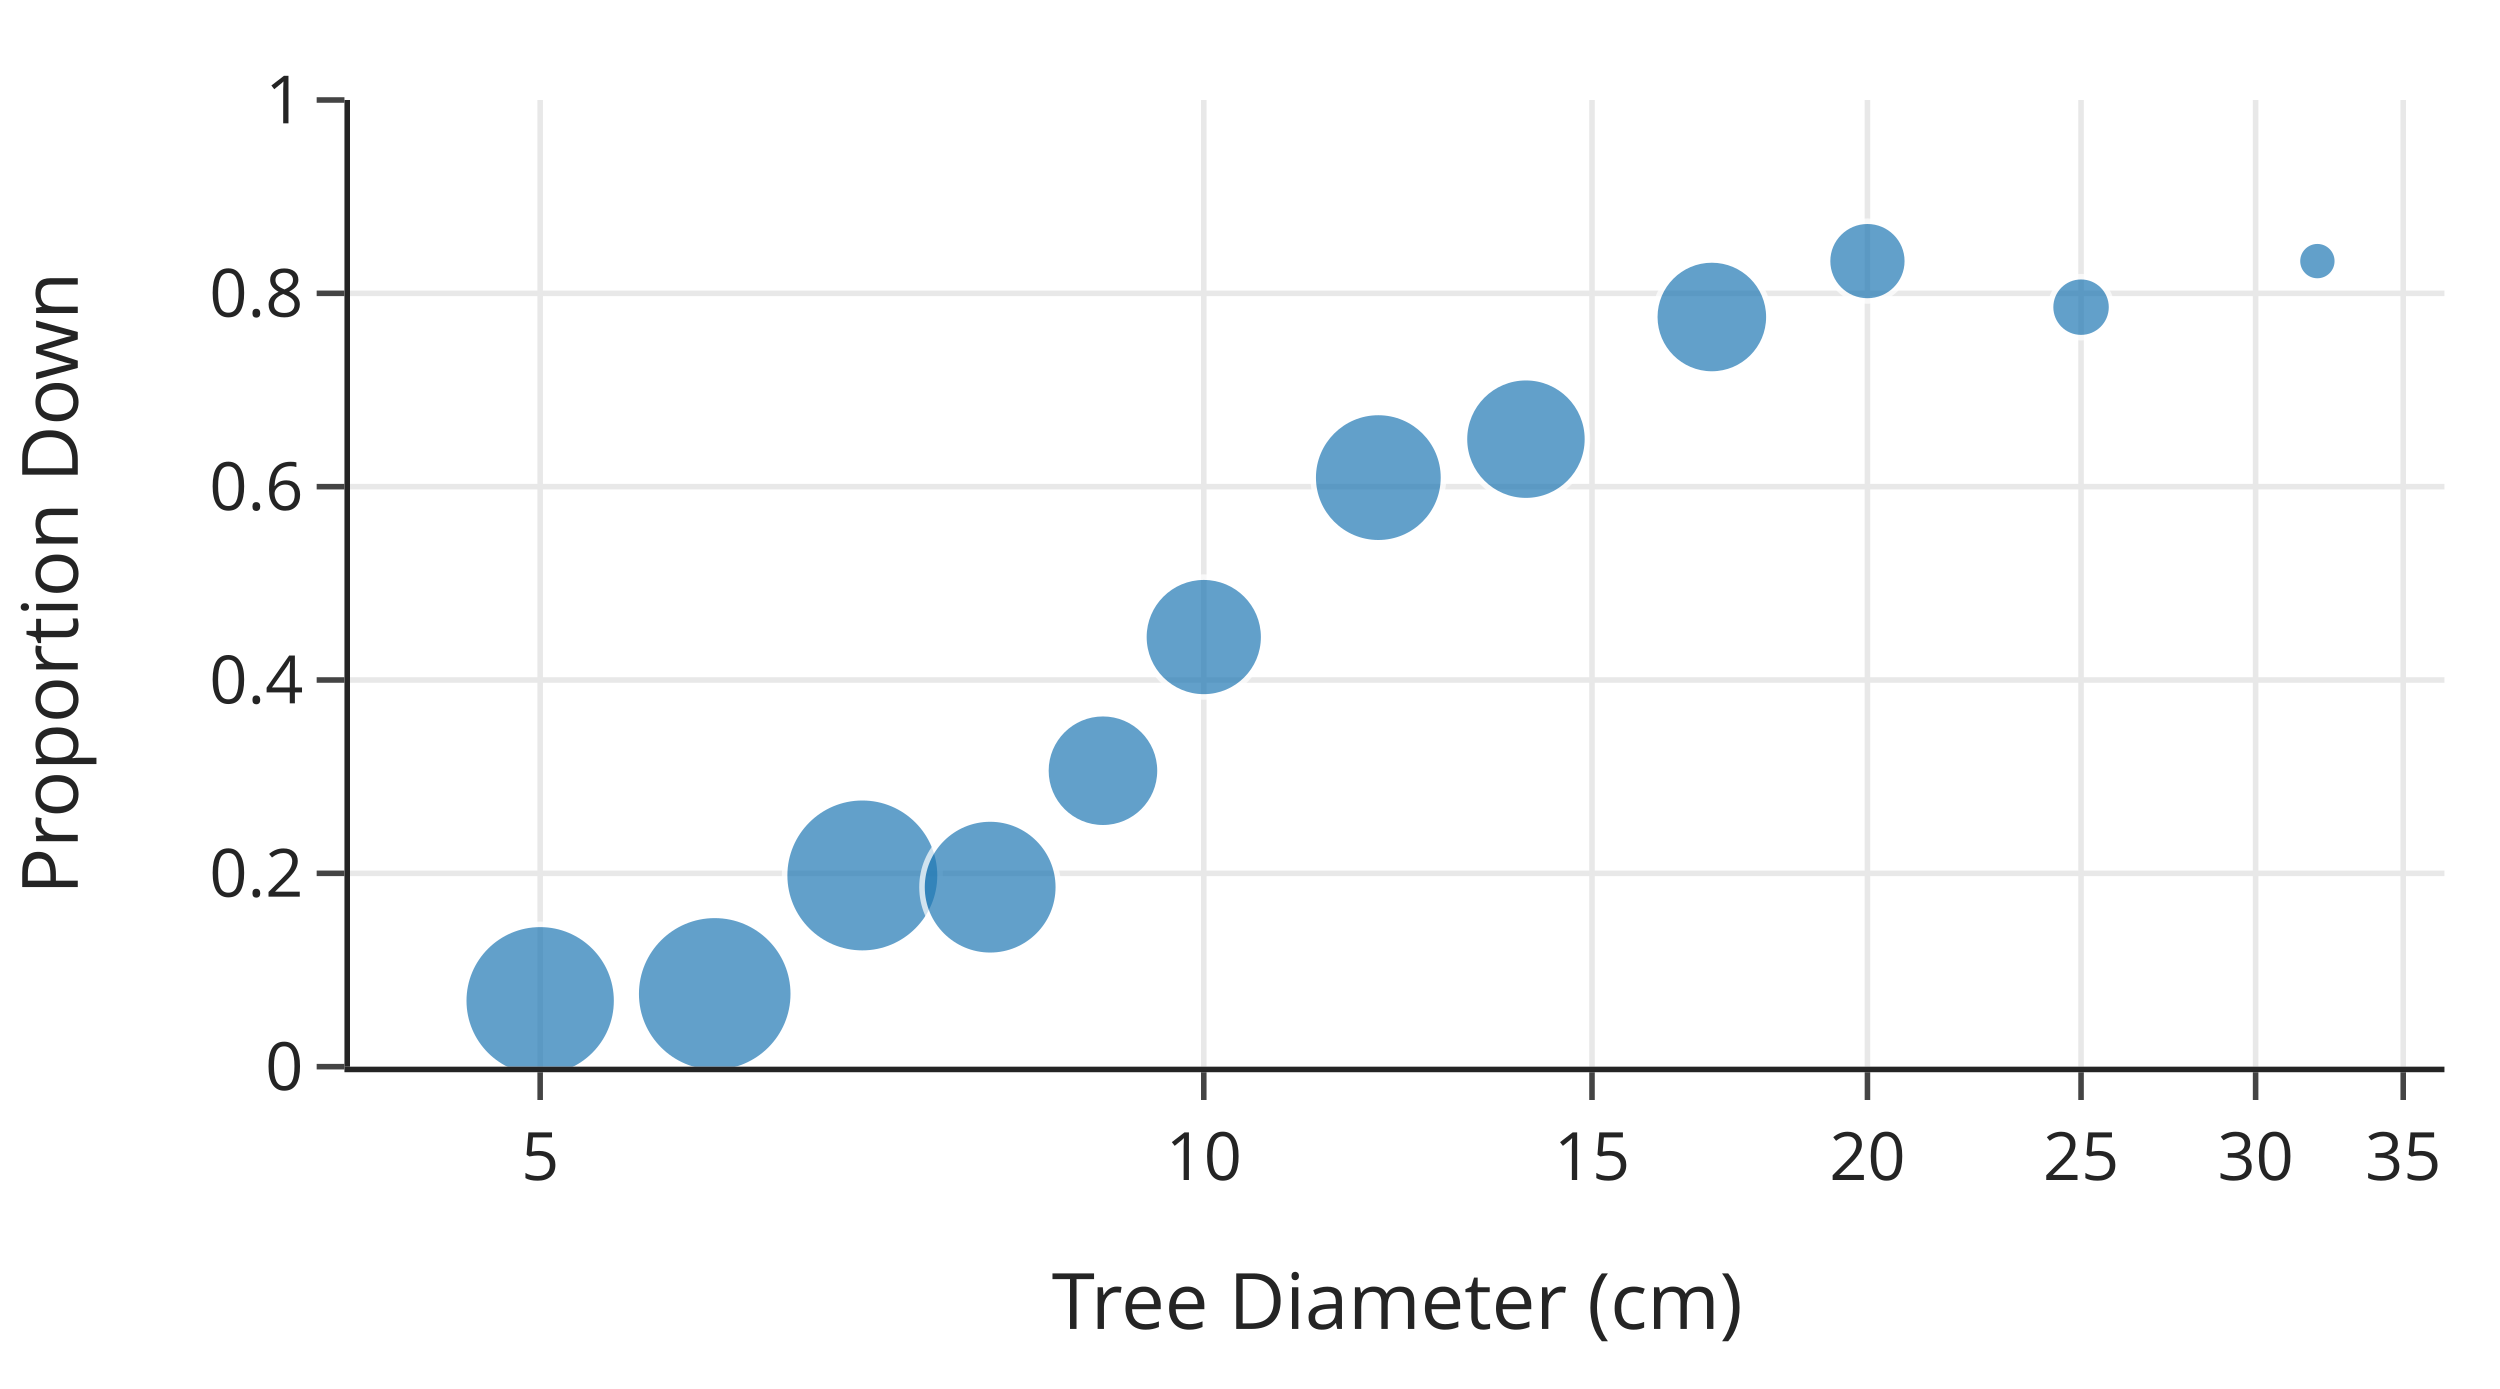
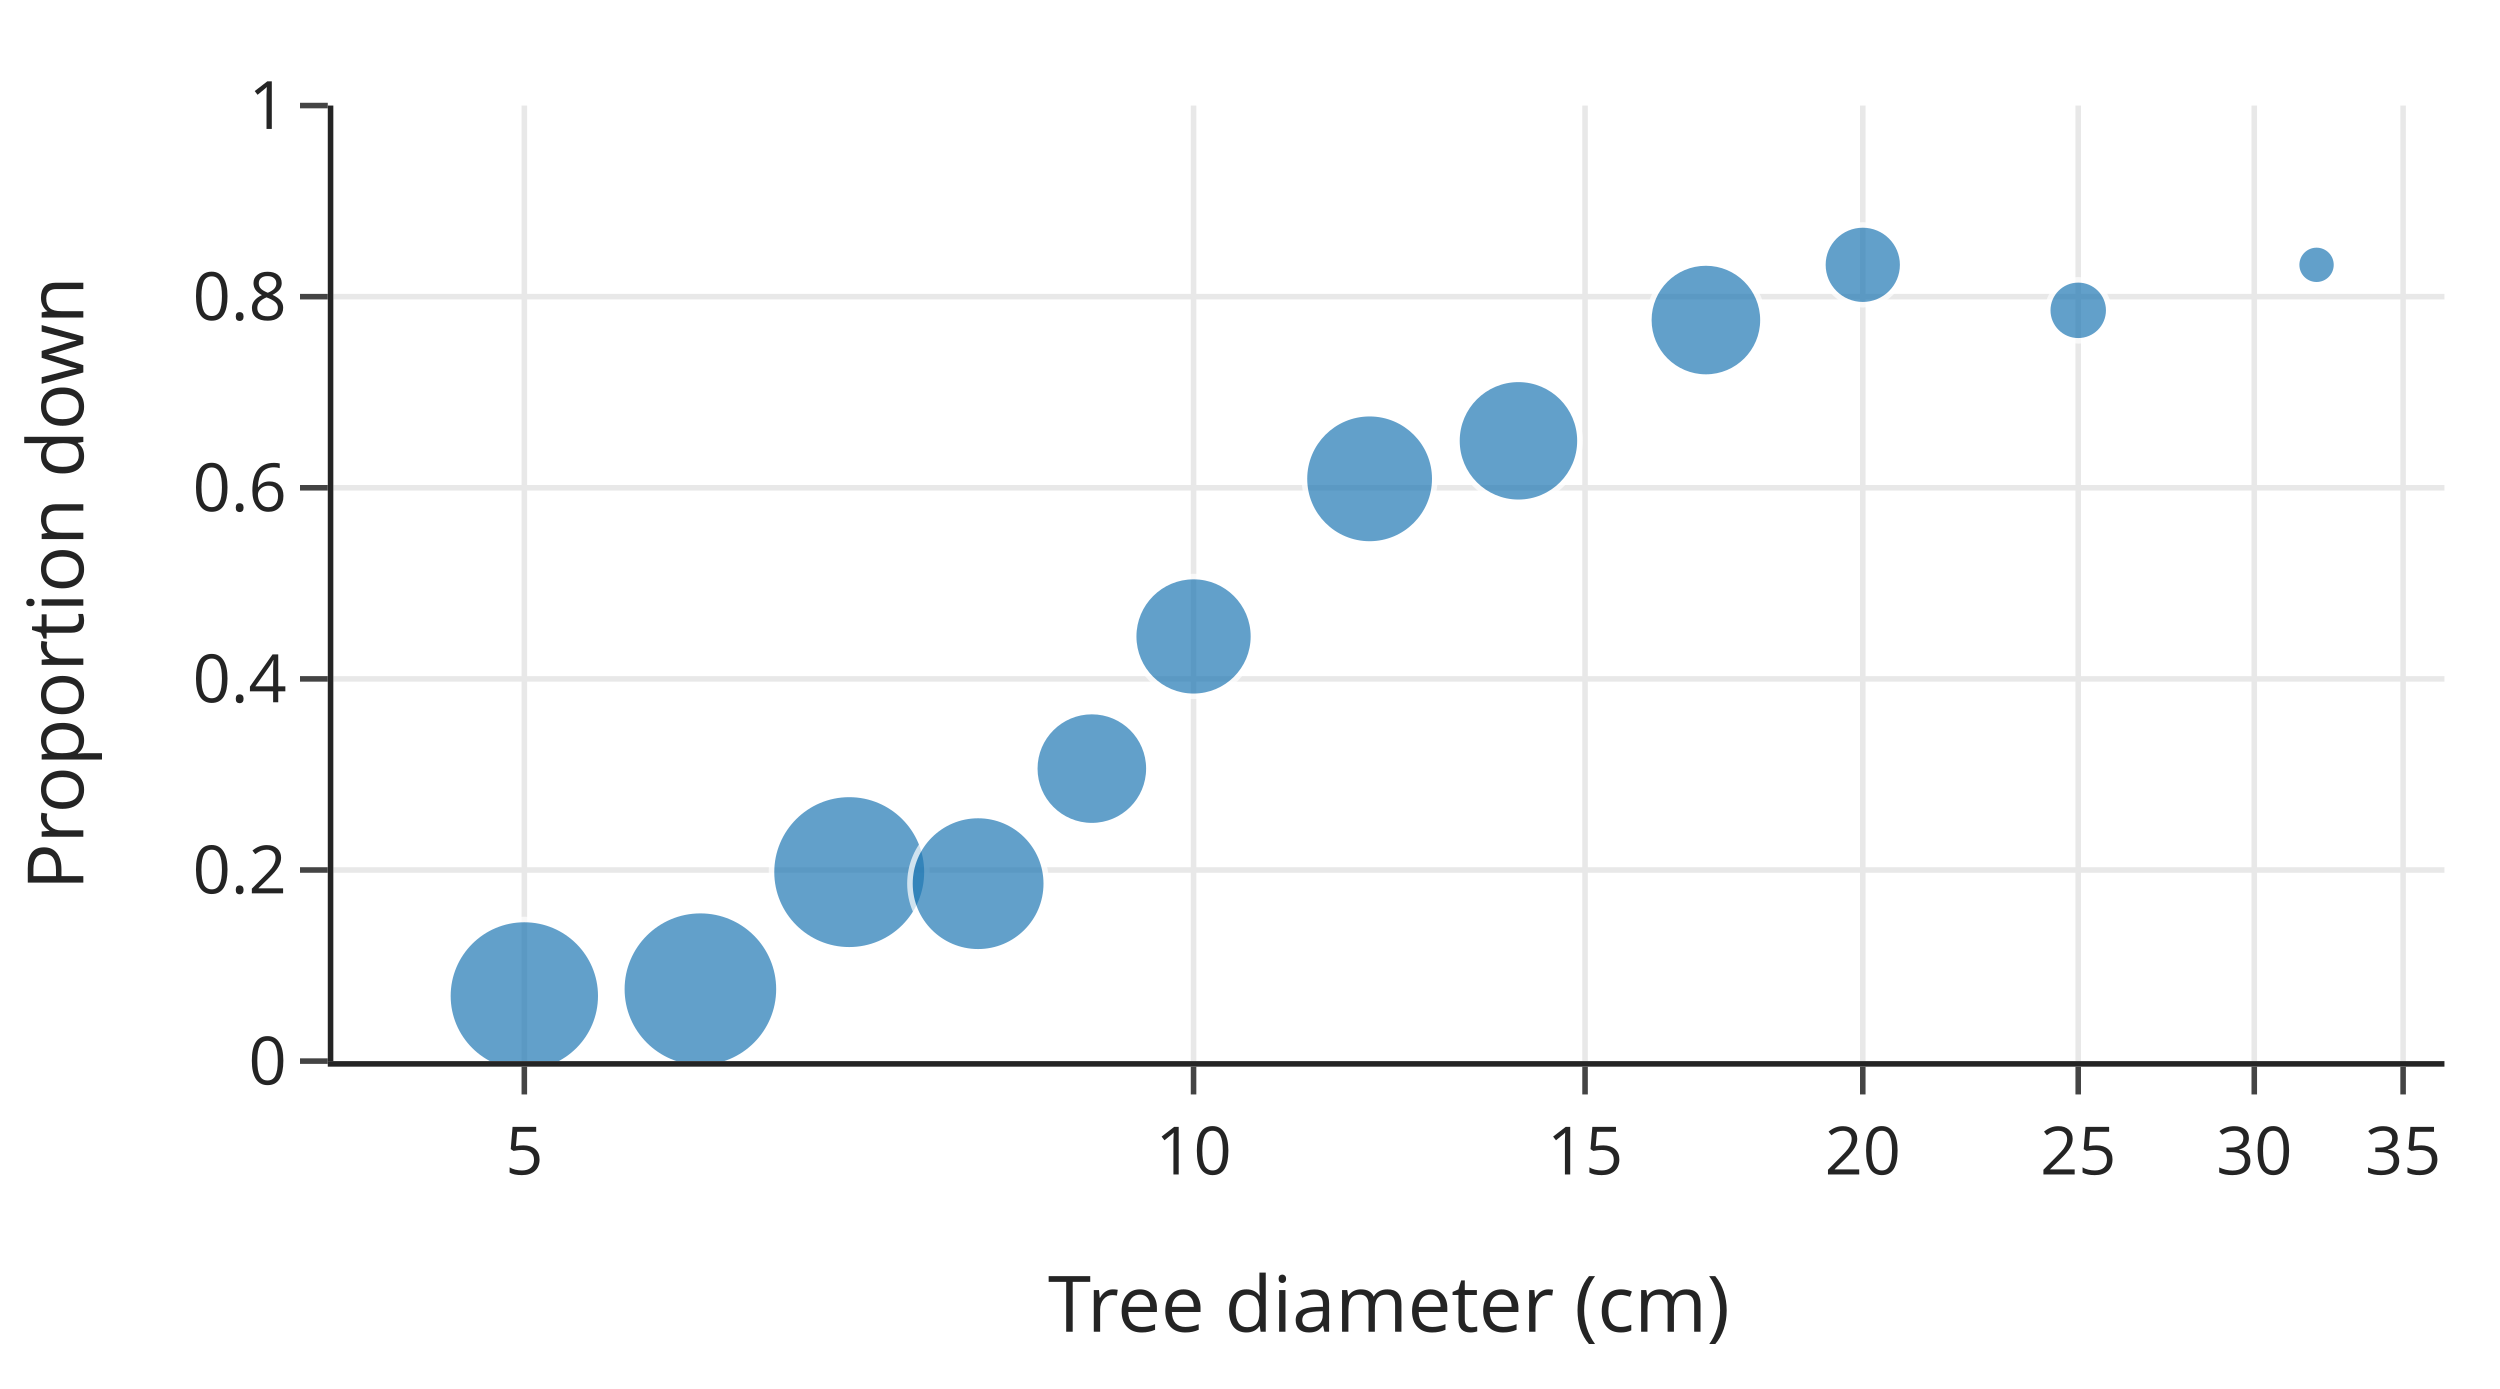
<svg xmlns="http://www.w3.org/2000/svg" class="main-svg" width="450" height="250" style="" viewBox="0 0 450 250">
  <rect x="0" y="0" width="450" height="250" style="fill: rgb(255, 255, 255); fill-opacity: 1;" />
-   <defs id="defs-4615fd">
+   <defs id="defs-49bce3">
    <g class="clips">
-       <clipPath id="clip4615fdxyplot" class="plotclip">
-         <rect width="377" height="174" />
+       <clipPath id="clip49bce3xyplot" class="plotclip">
+         <rect width="380" height="172" />
      </clipPath>
-       <clipPath class="axesclip" id="clip4615fdx">
-         <rect x="63" y="0" width="377" height="250" />
+       <clipPath class="axesclip" id="clip49bce3x">
+         <rect x="60" y="0" width="380" height="250" />
      </clipPath>
-       <clipPath class="axesclip" id="clip4615fdy">
-         <rect x="0" y="18" width="450" height="174" />
+       <clipPath class="axesclip" id="clip49bce3y">
+         <rect x="0" y="19" width="450" height="172" />
      </clipPath>
-       <clipPath class="axesclip" id="clip4615fdxy">
-         <rect x="63" y="18" width="377" height="174" />
+       <clipPath class="axesclip" id="clip49bce3xy">
+         <rect x="60" y="19" width="380" height="172" />
      </clipPath>
    </g>
    <g class="gradients" />
    <g class="patterns" />
  </defs>
  <g class="bglayer" />
  <g class="layer-below">
    <g class="imagelayer" />
    <g class="shapelayer" />
  </g>
  <g class="cartesianlayer">
    <g class="subplot xy">
      <g class="layer-subplot">
        <g class="shapelayer" />
        <g class="imagelayer" />
      </g>
-       <g class="minor-gridlayer">
-         <g class="x" />
-         <g class="y" />
-       </g>
      <g class="gridlayer">
        <g class="x">
-           <path class="xgrid crisp" transform="translate(97.23,0)" d="M0,18v174" style="stroke: rgb(232, 232, 232); stroke-opacity: 1; stroke-width: 1px;" />
-           <path class="xgrid crisp" transform="translate(216.68,0)" d="M0,18v174" style="stroke: rgb(232, 232, 232); stroke-opacity: 1; stroke-width: 1px;" />
-           <path class="xgrid crisp" transform="translate(286.56,0)" d="M0,18v174" style="stroke: rgb(232, 232, 232); stroke-opacity: 1; stroke-width: 1px;" />
-           <path class="xgrid crisp" transform="translate(336.14,0)" d="M0,18v174" style="stroke: rgb(232, 232, 232); stroke-opacity: 1; stroke-width: 1px;" />
-           <path class="xgrid crisp" transform="translate(374.59,0)" d="M0,18v174" style="stroke: rgb(232, 232, 232); stroke-opacity: 1; stroke-width: 1px;" />
-           <path class="xgrid crisp" transform="translate(406.01,0)" d="M0,18v174" style="stroke: rgb(232, 232, 232); stroke-opacity: 1; stroke-width: 1px;" />
-           <path class="xgrid crisp" transform="translate(432.58,0)" d="M0,18v174" style="stroke: rgb(232, 232, 232); stroke-opacity: 1; stroke-width: 1px;" />
+           <path class="xgrid crisp" transform="translate(94.38,0)" d="M0,19v172" style="stroke: rgb(232, 232, 232); stroke-opacity: 1; stroke-width: 1px;" />
+           <path class="xgrid crisp" transform="translate(214.84,0)" d="M0,19v172" style="stroke: rgb(232, 232, 232); stroke-opacity: 1; stroke-width: 1px;" />
+           <path class="xgrid crisp" transform="translate(285.31,0)" d="M0,19v172" style="stroke: rgb(232, 232, 232); stroke-opacity: 1; stroke-width: 1px;" />
+           <path class="xgrid crisp" transform="translate(335.3,0)" d="M0,19v172" style="stroke: rgb(232, 232, 232); stroke-opacity: 1; stroke-width: 1px;" />
+           <path class="xgrid crisp" transform="translate(374.08,0)" d="M0,19v172" style="stroke: rgb(232, 232, 232); stroke-opacity: 1; stroke-width: 1px;" />
+           <path class="xgrid crisp" transform="translate(405.77,0)" d="M0,19v172" style="stroke: rgb(232, 232, 232); stroke-opacity: 1; stroke-width: 1px;" />
+           <path class="xgrid crisp" transform="translate(432.56,0)" d="M0,19v172" style="stroke: rgb(232, 232, 232); stroke-opacity: 1; stroke-width: 1px;" />
        </g>
        <g class="y">
-           <path class="ygrid crisp" transform="translate(0,157.2)" d="M63,0h377" style="stroke: rgb(232, 232, 232); stroke-opacity: 1; stroke-width: 1px;" />
-           <path class="ygrid crisp" transform="translate(0,122.4)" d="M63,0h377" style="stroke: rgb(232, 232, 232); stroke-opacity: 1; stroke-width: 1px;" />
-           <path class="ygrid crisp" transform="translate(0,87.6)" d="M63,0h377" style="stroke: rgb(232, 232, 232); stroke-opacity: 1; stroke-width: 1px;" />
-           <path class="ygrid crisp" transform="translate(0,52.8)" d="M63,0h377" style="stroke: rgb(232, 232, 232); stroke-opacity: 1; stroke-width: 1px;" />
+           <path class="ygrid crisp" transform="translate(0,156.6)" d="M60,0h380" style="stroke: rgb(232, 232, 232); stroke-opacity: 1; stroke-width: 1px;" />
+           <path class="ygrid crisp" transform="translate(0,122.2)" d="M60,0h380" style="stroke: rgb(232, 232, 232); stroke-opacity: 1; stroke-width: 1px;" />
+           <path class="ygrid crisp" transform="translate(0,87.8)" d="M60,0h380" style="stroke: rgb(232, 232, 232); stroke-opacity: 1; stroke-width: 1px;" />
+           <path class="ygrid crisp" transform="translate(0,53.4)" d="M60,0h380" style="stroke: rgb(232, 232, 232); stroke-opacity: 1; stroke-width: 1px;" />
        </g>
      </g>
      <g class="zerolinelayer" />
      <path class="xlines-below" />
      <path class="ylines-below" />
      <g class="overlines-below" />
      <g class="xaxislayer-below" />
      <g class="yaxislayer-below" />
      <g class="overaxes-below" />
-       <g class="plot" transform="translate(63,18)" clip-path="url(#clip4615fdxyplot)">
+       <g class="plot" transform="translate(60,19)" clip-path="url(#clip49bce3xyplot)">
        <g class="scatterlayer mlayer">
-           <g class="trace scatter trace2be98d" style="stroke-miterlimit: 2; opacity: 1;">
+           <g class="trace scatter trace09b138" style="stroke-miterlimit: 2; opacity: 1;">
            <g class="fills" />
            <g class="errorbars" />
            <g class="lines" />
            <g class="points">
-               <path class="point" transform="translate(34.23,162.14)" d="M13.76,0A13.76,13.76 0 1,1 0,-13.76A13.76,13.76 0 0,1 13.76,0Z" style="opacity: 0.7; stroke-width: 1px; fill: rgb(31, 119, 180); fill-opacity: 1; stroke: rgb(255, 255, 255); stroke-opacity: 1;" />
-               <path class="point" transform="translate(65.65,160.9)" d="M14.14,0A14.14,14.14 0 1,1 0,-14.14A14.14,14.14 0 0,1 14.14,0Z" style="opacity: 0.7; stroke-width: 1px; fill: rgb(31, 119, 180); fill-opacity: 1; stroke: rgb(255, 255, 255); stroke-opacity: 1;" />
-               <path class="point" transform="translate(92.22,139.58)" d="M13.99,0A13.99,13.99 0 1,1 0,-13.99A13.99,13.99 0 0,1 13.99,0Z" style="opacity: 0.7; stroke-width: 1px; fill: rgb(31, 119, 180); fill-opacity: 1; stroke: rgb(255, 255, 255); stroke-opacity: 1;" />
-               <path class="point" transform="translate(115.23,141.69)" d="M12.27,0A12.27,12.27 0 1,1 0,-12.27A12.27,12.27 0 0,1 12.27,0Z" style="opacity: 0.7; stroke-width: 1px; fill: rgb(31, 119, 180); fill-opacity: 1; stroke: rgb(255, 255, 255); stroke-opacity: 1;" />
-               <path class="point" transform="translate(135.53,120.73)" d="M10.27,0A10.27,10.27 0 1,1 0,-10.27A10.27,10.27 0 0,1 10.27,0Z" style="opacity: 0.7; stroke-width: 1px; fill: rgb(31, 119, 180); fill-opacity: 1; stroke: rgb(255, 255, 255); stroke-opacity: 1;" />
-               <path class="point" transform="translate(153.68,96.67)" d="M10.78,0A10.78,10.78 0 1,1 0,-10.78A10.78,10.78 0 0,1 10.78,0Z" style="opacity: 0.7; stroke-width: 1px; fill: rgb(31, 119, 180); fill-opacity: 1; stroke: rgb(255, 255, 255); stroke-opacity: 1;" />
-               <path class="point" transform="translate(185.1,67.97)" d="M11.73,0A11.73,11.73 0 1,1 0,-11.73A11.73,11.73 0 0,1 11.73,0Z" style="opacity: 0.7; stroke-width: 1px; fill: rgb(31, 119, 180); fill-opacity: 1; stroke: rgb(255, 255, 255); stroke-opacity: 1;" />
-               <path class="point" transform="translate(211.67,61.05)" d="M11.07,0A11.07,11.07 0 1,1 0,-11.07A11.07,11.07 0 0,1 11.07,0Z" style="opacity: 0.7; stroke-width: 1px; fill: rgb(31, 119, 180); fill-opacity: 1; stroke: rgb(255, 255, 255); stroke-opacity: 1;" />
-               <path class="point" transform="translate(245.13,39.06)" d="M10.27,0A10.27,10.27 0 1,1 0,-10.27A10.27,10.27 0 0,1 10.27,0Z" style="opacity: 0.7; stroke-width: 1px; fill: rgb(31, 119, 180); fill-opacity: 1; stroke: rgb(255, 255, 255); stroke-opacity: 1;" />
-               <path class="point" transform="translate(273.14,29)" d="M7.18,0A7.18,7.18 0 1,1 0,-7.18A7.18,7.18 0 0,1 7.18,0Z" style="opacity: 0.7; stroke-width: 1px; fill: rgb(31, 119, 180); fill-opacity: 1; stroke: rgb(255, 255, 255); stroke-opacity: 1;" />
-               <path class="point" transform="translate(311.59,37.29)" d="M5.49,0A5.49,5.49 0 1,1 0,-5.49A5.49,5.49 0 0,1 5.49,0Z" style="opacity: 0.7; stroke-width: 1px; fill: rgb(31, 119, 180); fill-opacity: 1; stroke: rgb(255, 255, 255); stroke-opacity: 1;" />
-               <path class="point" transform="translate(354.13,29)" d="M3.59,0A3.59,3.59 0 1,1 0,-3.59A3.59,3.59 0 0,1 3.59,0Z" style="opacity: 0.7; stroke-width: 1px; fill: rgb(31, 119, 180); fill-opacity: 1; stroke: rgb(255, 255, 255); stroke-opacity: 1;" />
+               <path class="point" transform="translate(34.38,160.27)" d="M13.76,0A13.76,13.76 0 1,1 0,-13.76A13.76,13.76 0 0,1 13.76,0Z" style="opacity: 0.7; stroke-width: 1px; fill: rgb(31, 119, 180); fill-opacity: 1; stroke: rgb(255, 255, 255); stroke-opacity: 1;" />
+               <path class="point" transform="translate(66.07,159.05)" d="M14.14,0A14.14,14.14 0 1,1 0,-14.14A14.14,14.14 0 0,1 14.14,0Z" style="opacity: 0.7; stroke-width: 1px; fill: rgb(31, 119, 180); fill-opacity: 1; stroke: rgb(255, 255, 255); stroke-opacity: 1;" />
+               <path class="point" transform="translate(92.86,137.98)" d="M13.99,0A13.99,13.99 0 1,1 0,-13.99A13.99,13.99 0 0,1 13.99,0Z" style="opacity: 0.7; stroke-width: 1px; fill: rgb(31, 119, 180); fill-opacity: 1; stroke: rgb(255, 255, 255); stroke-opacity: 1;" />
+               <path class="point" transform="translate(116.06,140.06)" d="M12.27,0A12.27,12.27 0 1,1 0,-12.27A12.27,12.27 0 0,1 12.27,0Z" style="opacity: 0.7; stroke-width: 1px; fill: rgb(31, 119, 180); fill-opacity: 1; stroke: rgb(255, 255, 255); stroke-opacity: 1;" />
+               <path class="point" transform="translate(136.53,119.35)" d="M10.27,0A10.27,10.27 0 1,1 0,-10.27A10.27,10.27 0 0,1 10.27,0Z" style="opacity: 0.7; stroke-width: 1px; fill: rgb(31, 119, 180); fill-opacity: 1; stroke: rgb(255, 255, 255); stroke-opacity: 1;" />
+               <path class="point" transform="translate(154.84,95.56)" d="M10.78,0A10.78,10.78 0 1,1 0,-10.78A10.78,10.78 0 0,1 10.78,0Z" style="opacity: 0.7; stroke-width: 1px; fill: rgb(31, 119, 180); fill-opacity: 1; stroke: rgb(255, 255, 255); stroke-opacity: 1;" />
+               <path class="point" transform="translate(186.53,67.19)" d="M11.73,0A11.73,11.73 0 1,1 0,-11.73A11.73,11.73 0 0,1 11.73,0Z" style="opacity: 0.7; stroke-width: 1px; fill: rgb(31, 119, 180); fill-opacity: 1; stroke: rgb(255, 255, 255); stroke-opacity: 1;" />
+               <path class="point" transform="translate(213.32,60.35)" d="M11.07,0A11.07,11.07 0 1,1 0,-11.07A11.07,11.07 0 0,1 11.07,0Z" style="opacity: 0.7; stroke-width: 1px; fill: rgb(31, 119, 180); fill-opacity: 1; stroke: rgb(255, 255, 255); stroke-opacity: 1;" />
+               <path class="point" transform="translate(247.06,38.61)" d="M10.27,0A10.27,10.27 0 1,1 0,-10.27A10.27,10.27 0 0,1 10.27,0Z" style="opacity: 0.7; stroke-width: 1px; fill: rgb(31, 119, 180); fill-opacity: 1; stroke: rgb(255, 255, 255); stroke-opacity: 1;" />
+               <path class="point" transform="translate(275.3,28.67)" d="M7.18,0A7.18,7.18 0 1,1 0,-7.18A7.18,7.18 0 0,1 7.18,0Z" style="opacity: 0.7; stroke-width: 1px; fill: rgb(31, 119, 180); fill-opacity: 1; stroke: rgb(255, 255, 255); stroke-opacity: 1;" />
+               <path class="point" transform="translate(314.08,36.86)" d="M5.49,0A5.49,5.49 0 1,1 0,-5.49A5.49,5.49 0 0,1 5.49,0Z" style="opacity: 0.7; stroke-width: 1px; fill: rgb(31, 119, 180); fill-opacity: 1; stroke: rgb(255, 255, 255); stroke-opacity: 1;" />
+               <path class="point" transform="translate(356.98,28.67)" d="M3.59,0A3.59,3.59 0 1,1 0,-3.59A3.59,3.59 0 0,1 3.59,0Z" style="opacity: 0.7; stroke-width: 1px; fill: rgb(31, 119, 180); fill-opacity: 1; stroke: rgb(255, 255, 255); stroke-opacity: 1;" />
            </g>
            <g class="text" />
          </g>
        </g>
      </g>
      <g class="overplot" />
-       <path class="xlines-above crisp" d="M62,192.5H440" style="fill: none; stroke-width: 1px; stroke: rgb(36, 36, 36); stroke-opacity: 1;" />
-       <path class="ylines-above crisp" d="M62.5,18V192" style="fill: none; stroke-width: 1px; stroke: rgb(36, 36, 36); stroke-opacity: 1;" />
+       <path class="xlines-above crisp" d="M59,191.5H440" style="fill: none; stroke-width: 1px; stroke: rgb(36, 36, 36); stroke-opacity: 1;" />
+       <path class="ylines-above crisp" d="M59.5,19V191" style="fill: none; stroke-width: 1px; stroke: rgb(36, 36, 36); stroke-opacity: 1;" />
      <g class="overlines-above" />
      <g class="xaxislayer-above">
-         <path class="xtick ticks crisp" d="M0,193v5" transform="translate(97.23,0)" style="stroke: rgb(68, 68, 68); stroke-opacity: 1; stroke-width: 1px;" />
-         <path class="xtick ticks crisp" d="M0,193v5" transform="translate(216.68,0)" style="stroke: rgb(68, 68, 68); stroke-opacity: 1; stroke-width: 1px;" />
-         <path class="xtick ticks crisp" d="M0,193v5" transform="translate(286.56,0)" style="stroke: rgb(68, 68, 68); stroke-opacity: 1; stroke-width: 1px;" />
-         <path class="xtick ticks crisp" d="M0,193v5" transform="translate(336.14,0)" style="stroke: rgb(68, 68, 68); stroke-opacity: 1; stroke-width: 1px;" />
-         <path class="xtick ticks crisp" d="M0,193v5" transform="translate(374.59,0)" style="stroke: rgb(68, 68, 68); stroke-opacity: 1; stroke-width: 1px;" />
-         <path class="xtick ticks crisp" d="M0,193v5" transform="translate(406.01,0)" style="stroke: rgb(68, 68, 68); stroke-opacity: 1; stroke-width: 1px;" />
-         <path class="xtick ticks crisp" d="M0,193v5" transform="translate(432.58,0)" style="stroke: rgb(68, 68, 68); stroke-opacity: 1; stroke-width: 1px;" />
+         <path class="xtick ticks crisp" d="M0,192v5" transform="translate(94.38,0)" style="stroke: rgb(68, 68, 68); stroke-opacity: 1; stroke-width: 1px;" />
+         <path class="xtick ticks crisp" d="M0,192v5" transform="translate(214.84,0)" style="stroke: rgb(68, 68, 68); stroke-opacity: 1; stroke-width: 1px;" />
+         <path class="xtick ticks crisp" d="M0,192v5" transform="translate(285.31,0)" style="stroke: rgb(68, 68, 68); stroke-opacity: 1; stroke-width: 1px;" />
+         <path class="xtick ticks crisp" d="M0,192v5" transform="translate(335.3,0)" style="stroke: rgb(68, 68, 68); stroke-opacity: 1; stroke-width: 1px;" />
+         <path class="xtick ticks crisp" d="M0,192v5" transform="translate(374.08,0)" style="stroke: rgb(68, 68, 68); stroke-opacity: 1; stroke-width: 1px;" />
+         <path class="xtick ticks crisp" d="M0,192v5" transform="translate(405.77,0)" style="stroke: rgb(68, 68, 68); stroke-opacity: 1; stroke-width: 1px;" />
+         <path class="xtick ticks crisp" d="M0,192v5" transform="translate(432.56,0)" style="stroke: rgb(68, 68, 68); stroke-opacity: 1; stroke-width: 1px;" />
        <g class="xtick">
-           <text text-anchor="middle" x="0" y="212.4" transform="translate(97.23,0)" style="font-family: 'Open Sans', verdana, arial, sans-serif; font-size: 12px; fill: rgb(36, 36, 36); fill-opacity: 1; white-space: pre; opacity: 1;">5</text>
+           <text text-anchor="middle" x="0" y="211.4" transform="translate(94.38,0)" style="font-family: 'Open Sans', verdana, arial, sans-serif; font-size: 12px; fill: rgb(36, 36, 36); fill-opacity: 1; white-space: pre; opacity: 1;">5</text>
        </g>
        <g class="xtick">
-           <text text-anchor="middle" x="0" y="212.4" style="font-family: 'Open Sans', verdana, arial, sans-serif; font-size: 12px; fill: rgb(36, 36, 36); fill-opacity: 1; white-space: pre; opacity: 1;" transform="translate(216.68,0)">10</text>
+           <text text-anchor="middle" x="0" y="211.4" style="font-family: 'Open Sans', verdana, arial, sans-serif; font-size: 12px; fill: rgb(36, 36, 36); fill-opacity: 1; white-space: pre; opacity: 1;" transform="translate(214.84,0)">10</text>
        </g>
        <g class="xtick">
-           <text text-anchor="middle" x="0" y="212.4" style="font-family: 'Open Sans', verdana, arial, sans-serif; font-size: 12px; fill: rgb(36, 36, 36); fill-opacity: 1; white-space: pre; opacity: 1;" transform="translate(286.56,0)">15</text>
+           <text text-anchor="middle" x="0" y="211.4" style="font-family: 'Open Sans', verdana, arial, sans-serif; font-size: 12px; fill: rgb(36, 36, 36); fill-opacity: 1; white-space: pre; opacity: 1;" transform="translate(285.31,0)">15</text>
        </g>
        <g class="xtick">
-           <text text-anchor="middle" x="0" y="212.4" style="font-family: 'Open Sans', verdana, arial, sans-serif; font-size: 12px; fill: rgb(36, 36, 36); fill-opacity: 1; white-space: pre; opacity: 1;" transform="translate(336.14,0)">20</text>
+           <text text-anchor="middle" x="0" y="211.4" style="font-family: 'Open Sans', verdana, arial, sans-serif; font-size: 12px; fill: rgb(36, 36, 36); fill-opacity: 1; white-space: pre; opacity: 1;" transform="translate(335.3,0)">20</text>
        </g>
        <g class="xtick">
-           <text text-anchor="middle" x="0" y="212.4" style="font-family: 'Open Sans', verdana, arial, sans-serif; font-size: 12px; fill: rgb(36, 36, 36); fill-opacity: 1; white-space: pre; opacity: 1;" transform="translate(374.59,0)">25</text>
+           <text text-anchor="middle" x="0" y="211.4" style="font-family: 'Open Sans', verdana, arial, sans-serif; font-size: 12px; fill: rgb(36, 36, 36); fill-opacity: 1; white-space: pre; opacity: 1;" transform="translate(374.08,0)">25</text>
        </g>
        <g class="xtick">
-           <text text-anchor="middle" x="0" y="212.4" style="font-family: 'Open Sans', verdana, arial, sans-serif; font-size: 12px; fill: rgb(36, 36, 36); fill-opacity: 1; white-space: pre; opacity: 1;" transform="translate(406.01,0)">30</text>
+           <text text-anchor="middle" x="0" y="211.4" style="font-family: 'Open Sans', verdana, arial, sans-serif; font-size: 12px; fill: rgb(36, 36, 36); fill-opacity: 1; white-space: pre; opacity: 1;" transform="translate(405.77,0)">30</text>
        </g>
        <g class="xtick">
-           <text text-anchor="middle" x="0" y="212.4" style="font-family: 'Open Sans', verdana, arial, sans-serif; font-size: 12px; fill: rgb(36, 36, 36); fill-opacity: 1; white-space: pre; opacity: 1;" transform="translate(432.58,0)">35</text>
+           <text text-anchor="middle" x="0" y="211.4" style="font-family: 'Open Sans', verdana, arial, sans-serif; font-size: 12px; fill: rgb(36, 36, 36); fill-opacity: 1; white-space: pre; opacity: 1;" transform="translate(432.56,0)">35</text>
        </g>
      </g>
      <g class="yaxislayer-above">
-         <path class="ytick ticks crisp" d="M62,0h-5" transform="translate(0,192)" style="stroke: rgb(68, 68, 68); stroke-opacity: 1; stroke-width: 1px;" />
-         <path class="ytick ticks crisp" d="M62,0h-5" transform="translate(0,157.2)" style="stroke: rgb(68, 68, 68); stroke-opacity: 1; stroke-width: 1px;" />
-         <path class="ytick ticks crisp" d="M62,0h-5" transform="translate(0,122.4)" style="stroke: rgb(68, 68, 68); stroke-opacity: 1; stroke-width: 1px;" />
-         <path class="ytick ticks crisp" d="M62,0h-5" transform="translate(0,87.6)" style="stroke: rgb(68, 68, 68); stroke-opacity: 1; stroke-width: 1px;" />
-         <path class="ytick ticks crisp" d="M62,0h-5" transform="translate(0,52.8)" style="stroke: rgb(68, 68, 68); stroke-opacity: 1; stroke-width: 1px;" />
-         <path class="ytick ticks crisp" d="M62,0h-5" transform="translate(0,18)" style="stroke: rgb(68, 68, 68); stroke-opacity: 1; stroke-width: 1px;" />
+         <path class="ytick ticks crisp" d="M59,0h-5" transform="translate(0,191)" style="stroke: rgb(68, 68, 68); stroke-opacity: 1; stroke-width: 1px;" />
+         <path class="ytick ticks crisp" d="M59,0h-5" transform="translate(0,156.6)" style="stroke: rgb(68, 68, 68); stroke-opacity: 1; stroke-width: 1px;" />
+         <path class="ytick ticks crisp" d="M59,0h-5" transform="translate(0,122.2)" style="stroke: rgb(68, 68, 68); stroke-opacity: 1; stroke-width: 1px;" />
+         <path class="ytick ticks crisp" d="M59,0h-5" transform="translate(0,87.8)" style="stroke: rgb(68, 68, 68); stroke-opacity: 1; stroke-width: 1px;" />
+         <path class="ytick ticks crisp" d="M59,0h-5" transform="translate(0,53.4)" style="stroke: rgb(68, 68, 68); stroke-opacity: 1; stroke-width: 1px;" />
+         <path class="ytick ticks crisp" d="M59,0h-5" transform="translate(0,19)" style="stroke: rgb(68, 68, 68); stroke-opacity: 1; stroke-width: 1px;" />
        <g class="ytick">
-           <text text-anchor="end" x="54.6" y="4.2" transform="translate(0,192)" style="font-family: 'Open Sans', verdana, arial, sans-serif; font-size: 12px; fill: rgb(36, 36, 36); fill-opacity: 1; white-space: pre; opacity: 1;">0</text>
+           <text text-anchor="end" x="51.6" y="4.2" transform="translate(0,191)" style="font-family: 'Open Sans', verdana, arial, sans-serif; font-size: 12px; fill: rgb(36, 36, 36); fill-opacity: 1; white-space: pre; opacity: 1;">0</text>
        </g>
        <g class="ytick">
-           <text text-anchor="end" x="54.6" y="4.2" style="font-family: 'Open Sans', verdana, arial, sans-serif; font-size: 12px; fill: rgb(36, 36, 36); fill-opacity: 1; white-space: pre; opacity: 1;" transform="translate(0,157.2)">0.2</text>
+           <text text-anchor="end" x="51.6" y="4.2" style="font-family: 'Open Sans', verdana, arial, sans-serif; font-size: 12px; fill: rgb(36, 36, 36); fill-opacity: 1; white-space: pre; opacity: 1;" transform="translate(0,156.6)">0.2</text>
        </g>
        <g class="ytick">
-           <text text-anchor="end" x="54.6" y="4.2" style="font-family: 'Open Sans', verdana, arial, sans-serif; font-size: 12px; fill: rgb(36, 36, 36); fill-opacity: 1; white-space: pre; opacity: 1;" transform="translate(0,122.4)">0.4</text>
+           <text text-anchor="end" x="51.6" y="4.2" style="font-family: 'Open Sans', verdana, arial, sans-serif; font-size: 12px; fill: rgb(36, 36, 36); fill-opacity: 1; white-space: pre; opacity: 1;" transform="translate(0,122.2)">0.4</text>
        </g>
        <g class="ytick">
-           <text text-anchor="end" x="54.6" y="4.2" style="font-family: 'Open Sans', verdana, arial, sans-serif; font-size: 12px; fill: rgb(36, 36, 36); fill-opacity: 1; white-space: pre; opacity: 1;" transform="translate(0,87.6)">0.6</text>
+           <text text-anchor="end" x="51.6" y="4.2" style="font-family: 'Open Sans', verdana, arial, sans-serif; font-size: 12px; fill: rgb(36, 36, 36); fill-opacity: 1; white-space: pre; opacity: 1;" transform="translate(0,87.8)">0.6</text>
        </g>
        <g class="ytick">
-           <text text-anchor="end" x="54.6" y="4.2" style="font-family: 'Open Sans', verdana, arial, sans-serif; font-size: 12px; fill: rgb(36, 36, 36); fill-opacity: 1; white-space: pre; opacity: 1;" transform="translate(0,52.8)">0.8</text>
+           <text text-anchor="end" x="51.6" y="4.2" style="font-family: 'Open Sans', verdana, arial, sans-serif; font-size: 12px; fill: rgb(36, 36, 36); fill-opacity: 1; white-space: pre; opacity: 1;" transform="translate(0,53.4)">0.8</text>
        </g>
        <g class="ytick">
-           <text text-anchor="end" x="54.6" y="4.2" style="font-family: 'Open Sans', verdana, arial, sans-serif; font-size: 12px; fill: rgb(36, 36, 36); fill-opacity: 1; white-space: pre; opacity: 1;" transform="translate(0,18)">1</text>
+           <text text-anchor="end" x="51.6" y="4.2" style="font-family: 'Open Sans', verdana, arial, sans-serif; font-size: 12px; fill: rgb(36, 36, 36); fill-opacity: 1; white-space: pre; opacity: 1;" transform="translate(0,19)">1</text>
        </g>
      </g>
      <g class="overaxes-above" />
    </g>
  </g>
  <g class="polarlayer" />
  <g class="smithlayer" />
  <g class="ternarylayer" />
  <g class="geolayer" />
  <g class="funnelarealayer" />
  <g class="pielayer" />
  <g class="iciclelayer" />
  <g class="treemaplayer" />
  <g class="sunburstlayer" />
  <g class="glimages" />
-   <defs id="topdefs-4615fd">
+   <defs id="topdefs-49bce3">
    <g class="clips" />
  </defs>
  <g class="layer-above">
    <g class="imagelayer" />
    <g class="shapelayer" />
  </g>
  <g class="infolayer">
    <g class="g-gtitle" />
    <g class="g-xtitle">
-       <text class="xtitle" x="251.5" y="239.206" text-anchor="middle" style="font-family: 'Open Sans', verdana, arial, sans-serif; font-size: 14px; fill: rgb(36, 36, 36); opacity: 1; font-weight: normal; white-space: pre;">Tree Diameter (cm)</text>
+       <text class="xtitle" x="250" y="239.706" text-anchor="middle" style="font-family: 'Open Sans', verdana, arial, sans-serif; font-size: 14px; fill: rgb(36, 36, 36); opacity: 1; font-weight: normal; white-space: pre;">Tree diameter (cm)</text>
    </g>
-     <g class="g-ytitle" transform="translate(3.331055,0)">
-       <text class="ytitle" transform="rotate(-90,10.66875,105)" x="10.669" y="105" text-anchor="middle" style="font-family: 'Open Sans', verdana, arial, sans-serif; font-size: 14px; fill: rgb(36, 36, 36); opacity: 1; font-weight: normal; white-space: pre;">Proportion Down</text>
+     <g class="g-ytitle" transform="translate(5.12793,0)">
+       <text class="ytitle" transform="rotate(-90,9.871875,105)" x="9.872" y="105" text-anchor="middle" style="font-family: 'Open Sans', verdana, arial, sans-serif; font-size: 14px; fill: rgb(36, 36, 36); opacity: 1; font-weight: normal; white-space: pre;">Proportion down</text>
    </g>
  </g>
</svg>
